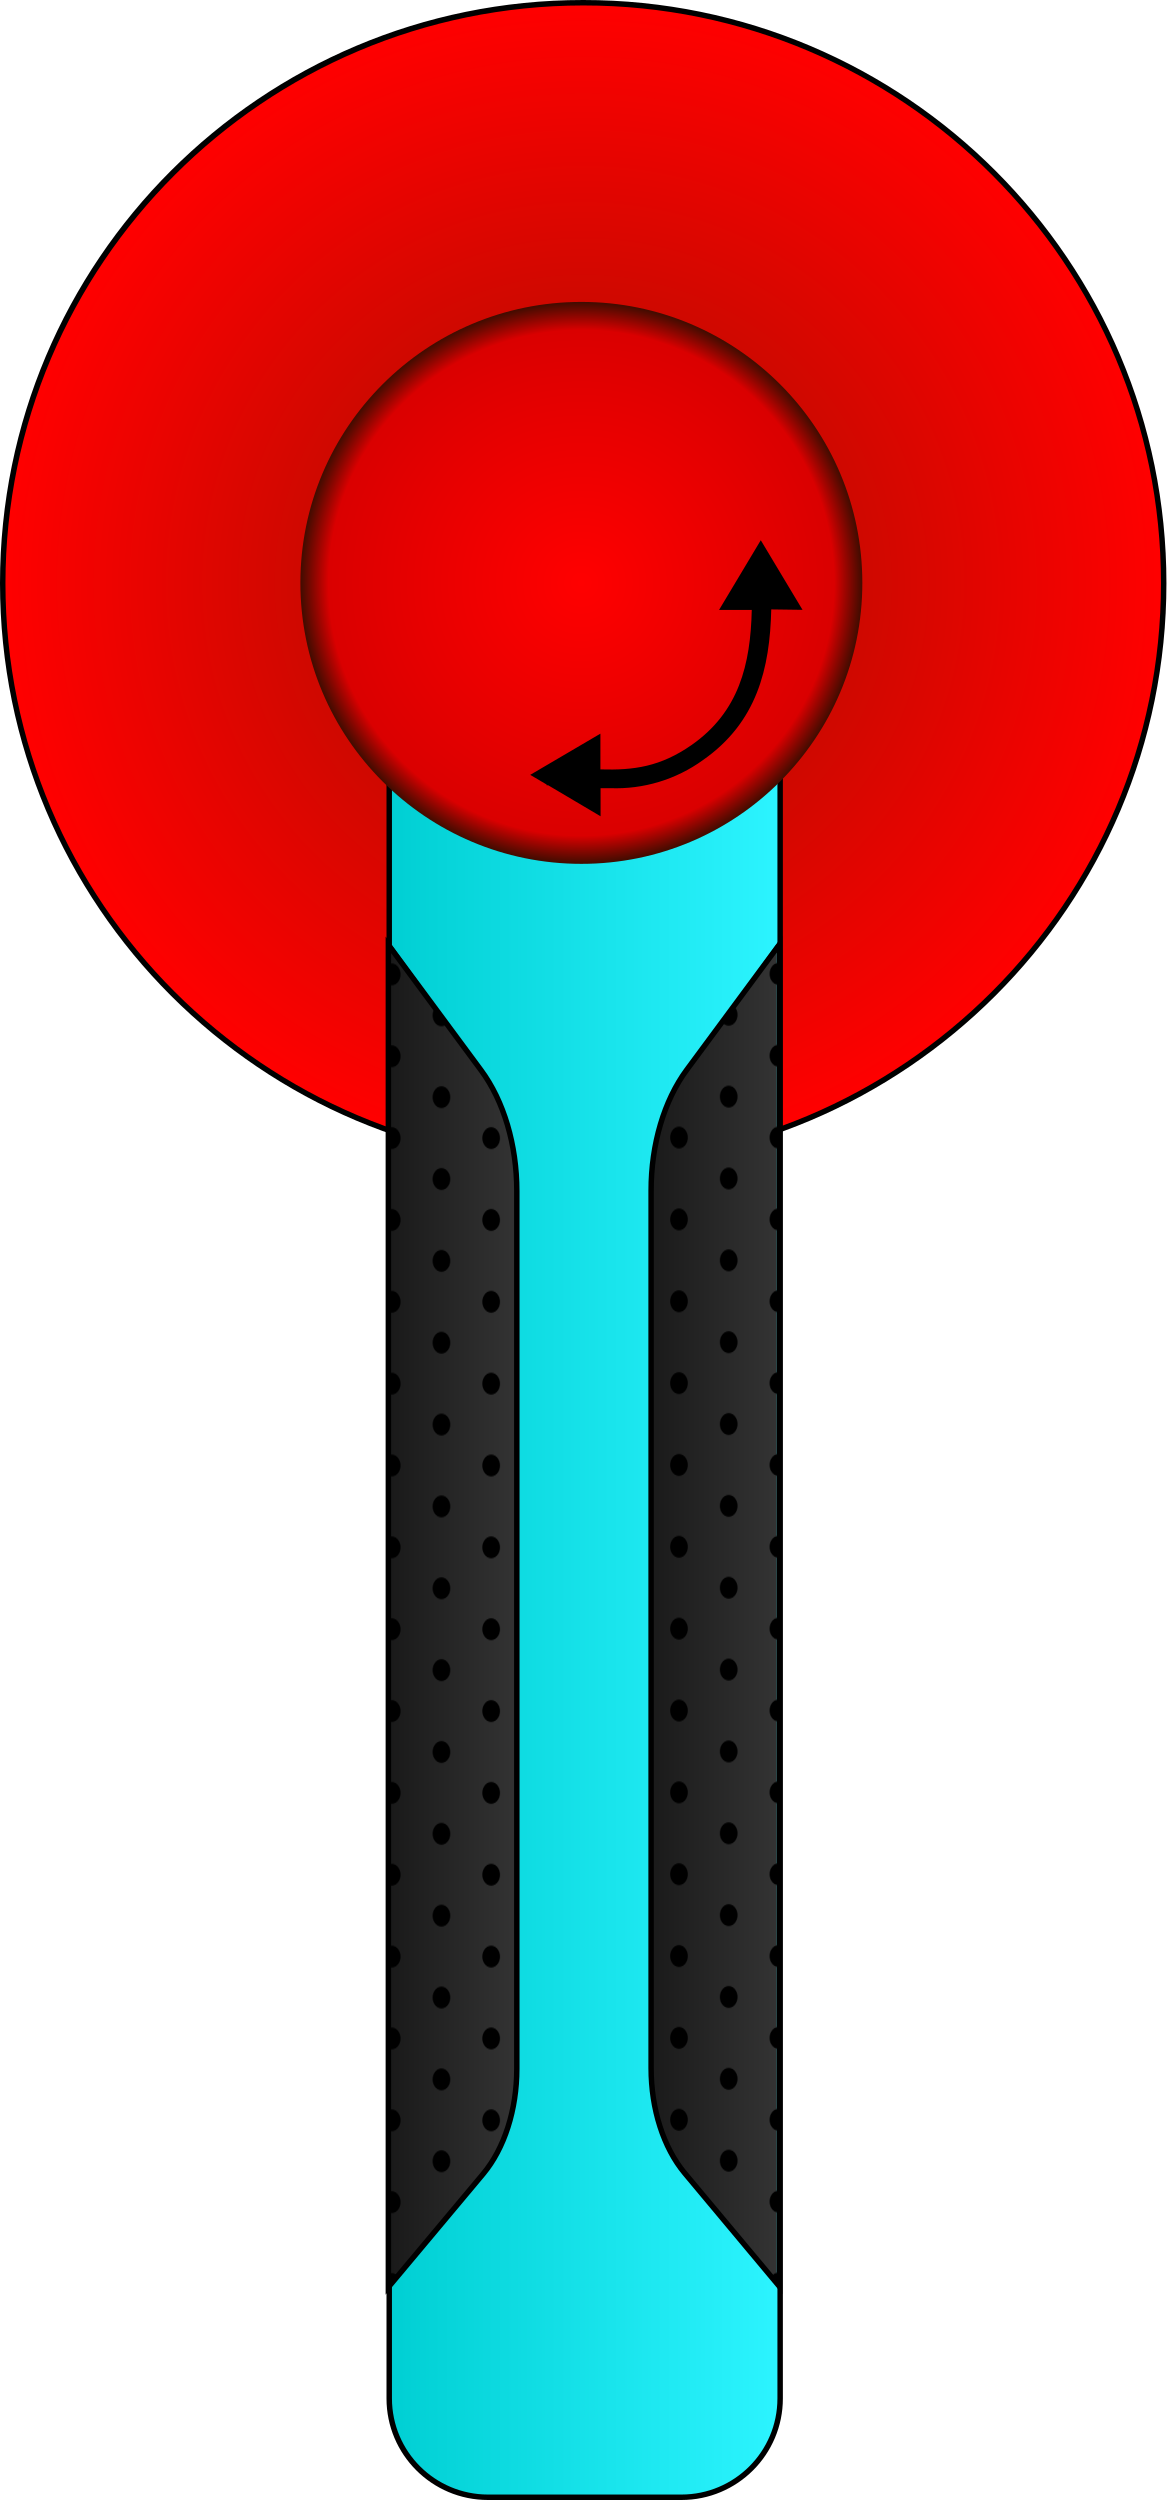
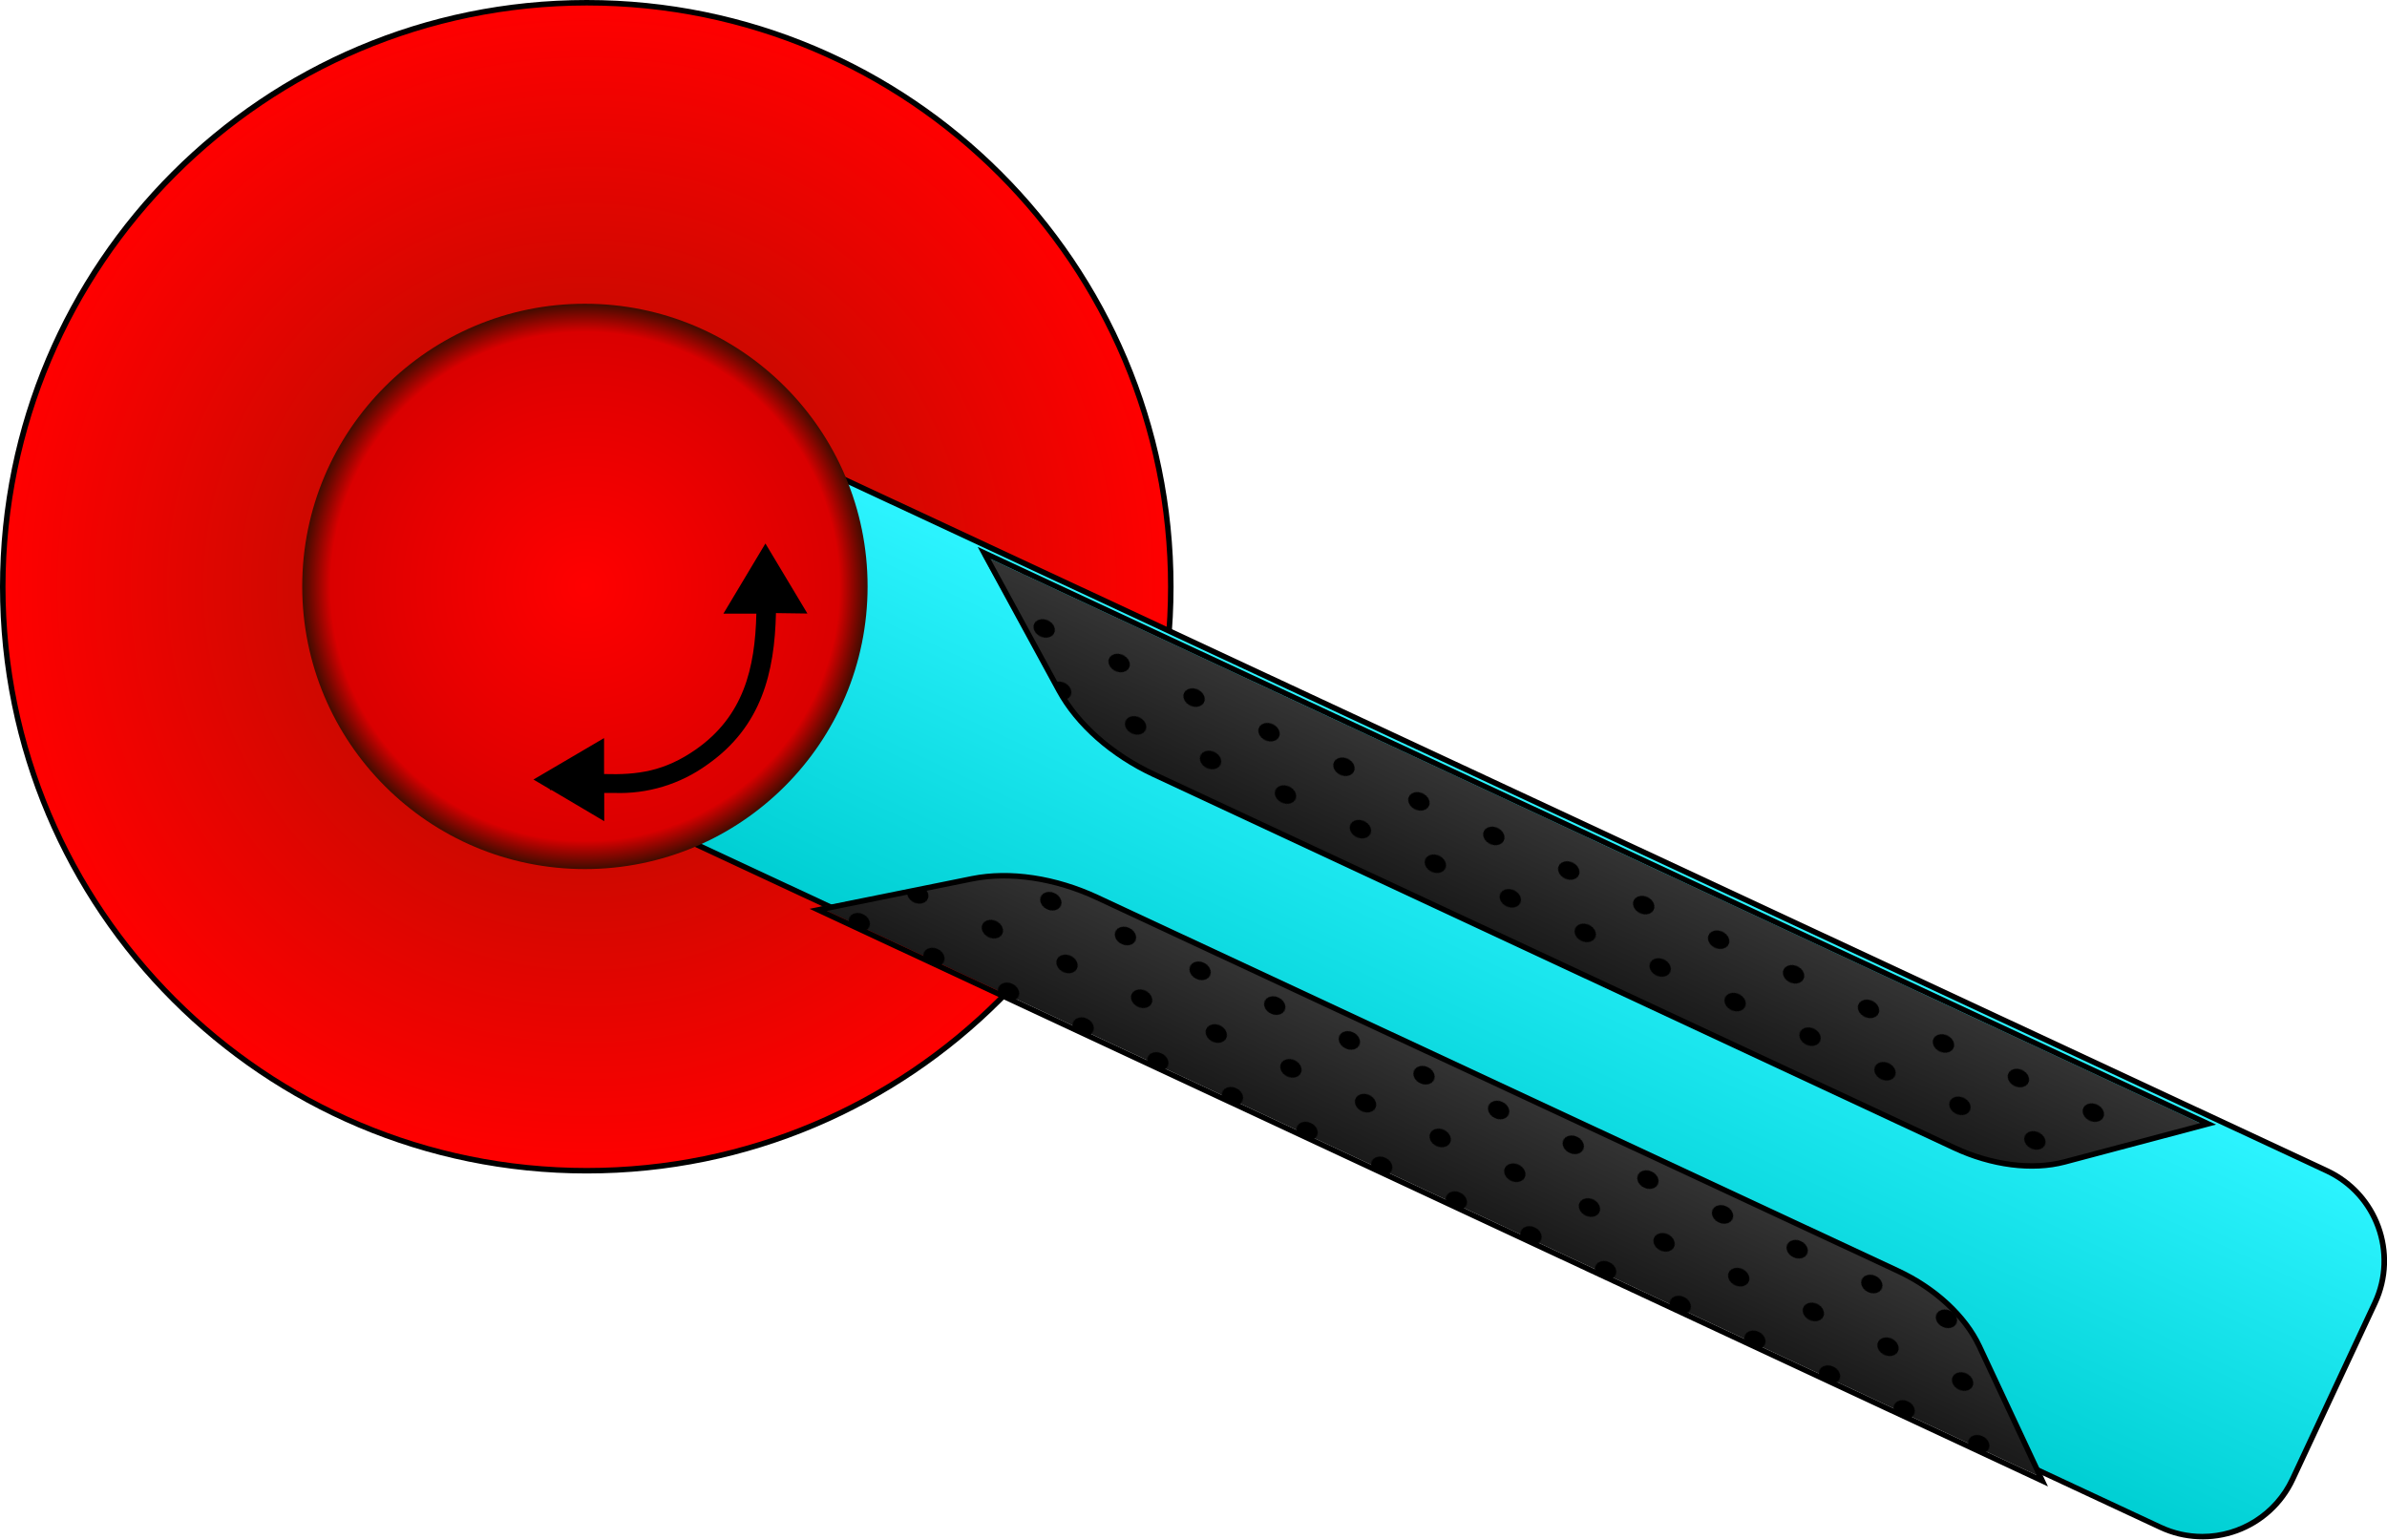
- <svg xmlns="http://www.w3.org/2000/svg" viewBox="0 0 213.76 458.15">
+ <svg xmlns="http://www.w3.org/2000/svg" viewBox="0 0 434.79 280.41">
  <defs>
    <style>.cls-1{fill:none;}.cls-2{fill:url(#名称未設定グラデーション_864);}.cls-3{fill:url(#名称未設定グラデーション_1122);}.cls-4{fill:url(#名称未設定グラデーション_85);}.cls-5,.cls-7{stroke:#000;stroke-miterlimit:10;}.cls-5{fill:url(#新規パターンスウォッチ_2);}.cls-6{fill:url(#名称未設定グラデーション_446);}.cls-7{fill:url(#新規パターンスウォッチ_2-3);}.cls-8{fill:url(#名称未設定グラデーション_939);}</style>
    <radialGradient id="名称未設定グラデーション_864" cx="106.88" cy="106.88" r="106.38" gradientTransform="translate(195.26 -15.74) rotate(80.78)" gradientUnits="userSpaceOnUse">
      <stop offset="0" stop-color="#a21000" />
      <stop offset="1" stop-color="red" />
    </radialGradient>
-     <linearGradient id="名称未設定グラデーション_1122" x1="251.15" y1="450.1" x2="251.15" y2="378.45" gradientTransform="translate(521.43 31.12) rotate(90)" gradientUnits="userSpaceOnUse">
+     <linearGradient id="名称未設定グラデーション_1122" x1="541.91" y1="472.33" x2="541.91" y2="400.68" gradientTransform="translate(-40.51 -445.35) rotate(25)" gradientUnits="userSpaceOnUse">
      <stop offset="0" stop-color="#00cfd3" />
      <stop offset="1" stop-color="#2cf4ff" />
    </linearGradient>
-     <linearGradient id="名称未設定グラデーション_85" x1="264.92" y1="449.76" x2="264.92" y2="426.76" gradientTransform="translate(521.43 31.12) rotate(90)" gradientUnits="userSpaceOnUse">
+     <linearGradient id="名称未設定グラデーション_85" x1="552.96" y1="473.26" x2="552.96" y2="450.26" gradientTransform="translate(-40.51 -445.35) rotate(25)" gradientUnits="userSpaceOnUse">
      <stop offset="0" stop-color="#1a1a1a" />
      <stop offset="1" stop-color="#333" />
    </linearGradient>
-     <pattern id="新規パターンスウォッチ_2" data-name="新規パターンスウォッチ 2" width="15" height="22.5" patternTransform="translate(-19.34 -1.43) rotate(90) scale(1 0.81)" patternUnits="userSpaceOnUse" viewBox="0 0 15 22.5">
+     <pattern id="新規パターンスウォッチ_2" data-name="新規パターンスウォッチ 2" width="15" height="22.5" patternTransform="translate(-21.35 34.79) rotate(25) scale(1 0.81)" patternUnits="userSpaceOnUse" viewBox="0 0 15 22.5">
      <rect class="cls-1" width="15" height="22.5" />
      <circle cx="15" cy="22.5" r="2" />
      <circle cy="22.5" r="2" />
      <circle cx="7.5" cy="11.25" r="2" />
      <circle cx="15" r="2" />
      <circle r="2" />
    </pattern>
-     <linearGradient id="名称未設定グラデーション_446" x1="264.82" y1="-900.79" x2="264.82" y2="-923.79" gradientTransform="matrix(0, 1, 1, 0, 1043.14, 31.12)" gradientUnits="userSpaceOnUse">
+     <linearGradient id="名称未設定グラデーション_446" x1="552.86" y1="-1076.28" x2="552.86" y2="-1099.28" gradientTransform="matrix(0.91, 0.42, 0.42, -0.91, 244.21, -1055.95)" gradientUnits="userSpaceOnUse">
      <stop offset="0" stop-color="#333" />
      <stop offset="1" stop-color="#1a1a1a" />
    </linearGradient>
-     <pattern id="新規パターンスウォッチ_2-3" data-name="新規パターンスウォッチ 2" width="15" height="22.5" patternTransform="matrix(0, 1, 0.81, 0, 15.08, -1.53)" patternUnits="userSpaceOnUse" viewBox="0 0 15 22.5">
+     <pattern id="新規パターンスウォッチ_2-3" data-name="新規パターンスウォッチ 2" width="15" height="22.5" patternTransform="matrix(0.91, 0.42, 0.34, -0.73, -6.9, 3.55)" patternUnits="userSpaceOnUse" viewBox="0 0 15 22.5">
      <rect class="cls-1" width="15" height="22.5" />
      <circle cx="15" cy="22.5" r="2" />
      <circle cy="22.5" r="2" />
      <circle cx="7.5" cy="11.25" r="2" />
      <circle cx="15" r="2" />
      <circle r="2" />
    </pattern>
    <radialGradient id="名称未設定グラデーション_939" cx="106.54" cy="106.82" r="51.49" gradientUnits="userSpaceOnUse">
      <stop offset="0" stop-color="red" />
      <stop offset="0.9" stop-color="#da0000" />
      <stop offset="1" stop-color="#400c00" />
    </radialGradient>
  </defs>
  <g id="レイヤー_2" data-name="レイヤー 2">
    <g id="レイヤー_1-2" data-name="レイヤー 1">
      <circle class="cls-2" cx="106.88" cy="106.88" r="106.38" transform="translate(-15.74 195.26) rotate(-80.78)" />
      <path d="M106.88,1A105.88,105.88,0,1,1,1,106.88,106,106,0,0,1,106.88,1m0-1A106.88,106.88,0,1,0,213.76,106.88,106.88,106.88,0,0,0,106.88,0Z" />
-       <rect class="cls-3" x="71.33" y="106.9" width="71.64" height="350.75" rx="18.1" />
-       <path d="M124.87,107.4a17.61,17.61,0,0,1,17.6,17.6V439.55a17.61,17.61,0,0,1-17.6,17.6H89.43a17.62,17.62,0,0,1-17.6-17.6V125a17.62,17.62,0,0,1,17.6-17.6h35.44m0-1H89.43A18.6,18.6,0,0,0,70.83,125V439.55a18.6,18.6,0,0,0,18.6,18.6h35.44a18.6,18.6,0,0,0,18.6-18.6V125a18.6,18.6,0,0,0-18.6-18.6Z" />
-       <path class="cls-4" d="M71.67,419V173l16.59,23c4.08,5.63,6.41,13.68,6.41,22.12V379c0,7.5-2.22,14.59-6,19.25Z" />
-       <path class="cls-5" d="M71.17,419.15v-246l17,23c4.16,5.63,6.54,13.68,6.54,22.12V379.13c0,7.5-2.27,14.59-6.16,19.25Z" />
-       <path class="cls-6" d="M142.36,418.94v-246l-16.6,23c-4.07,5.63-6.4,13.68-6.4,22.12V378.92c0,7.5,2.22,14.59,6,19.25Z" />
-       <path class="cls-7" d="M142.86,419.05v-246l-17,23c-4.16,5.63-6.54,13.68-6.54,22.12V379c0,7.5,2.27,14.59,6.16,19.25Z" />
+       <path class="cls-3" d="M401.19,279.91a17.93,17.93,0,0,1-7.64-1.7L108.48,145.27a18.12,18.12,0,0,1-8.76-24.05l15-32.12a18.09,18.09,0,0,1,24.06-8.76L423.83,213.28a18.11,18.11,0,0,1,8.76,24.06l-15,32.11A18.19,18.19,0,0,1,401.19,279.91Z" />
+       <path d="M131.11,78.14v1a17.4,17.4,0,0,1,7.43,1.66L423.62,213.73a17.6,17.6,0,0,1,8.51,23.39l-15,32.12a17.68,17.68,0,0,1-16,10.17,17.47,17.47,0,0,1-7.43-1.66L108.69,144.82a17.62,17.62,0,0,1-8.52-23.39l15-32.12a17.67,17.67,0,0,1,16-10.17v-1m0,0a18.61,18.61,0,0,0-16.87,10.75L99.27,121a18.6,18.6,0,0,0,9,24.73L393.34,278.66a18.58,18.58,0,0,0,24.72-9l15-32.11a18.62,18.62,0,0,0-9-24.73L139,79.89a18.44,18.44,0,0,0-7.85-1.75Z" />
+       <path class="cls-4" d="M372.11,269.24l-222.95-104L177,159.94c6.84-1.31,15.11,0,22.76,3.54l145.81,68c6.8,3.17,12.29,8.18,14.91,13.6Z" />
+       <path class="cls-5" d="M372,269.74l-222.95-104,28-5.66c6.87-1.39,15.17-.15,22.82,3.42l145.81,68c6.8,3.17,12.27,8.23,14.85,13.73Z" />
+       <path class="cls-6" d="M401.89,205.13l-222.95-104,13.8,24.75c3.39,6.08,9.69,11.59,17.35,15.15l145.81,68c6.8,3.17,14.16,4.15,20,2.67Z" />
+       <path class="cls-7" d="M402.2,204.72l-222.95-104,13.65,25.07c3.35,6.16,9.63,11.71,17.29,15.28L356,209.1c6.8,3.17,14.18,4.11,20.05,2.56Z" />
      <circle class="cls-8" cx="106.54" cy="106.82" r="51.49" />
      <path d="M147.07,111.76,139.42,99l-7.65,12.78h6c-.23,10-2.35,18.66-11,24.73-5.73,4-10.61,4.67-16.74,4.49v-6.55L97.17,142l3,1.77v.14l.29,0,9.6,5.68v-5.15l1.77,0a27.2,27.2,0,0,0,17-5.15c9.9-6.93,12.26-16.79,12.51-27.61Z" />
    </g>
  </g>
</svg>
